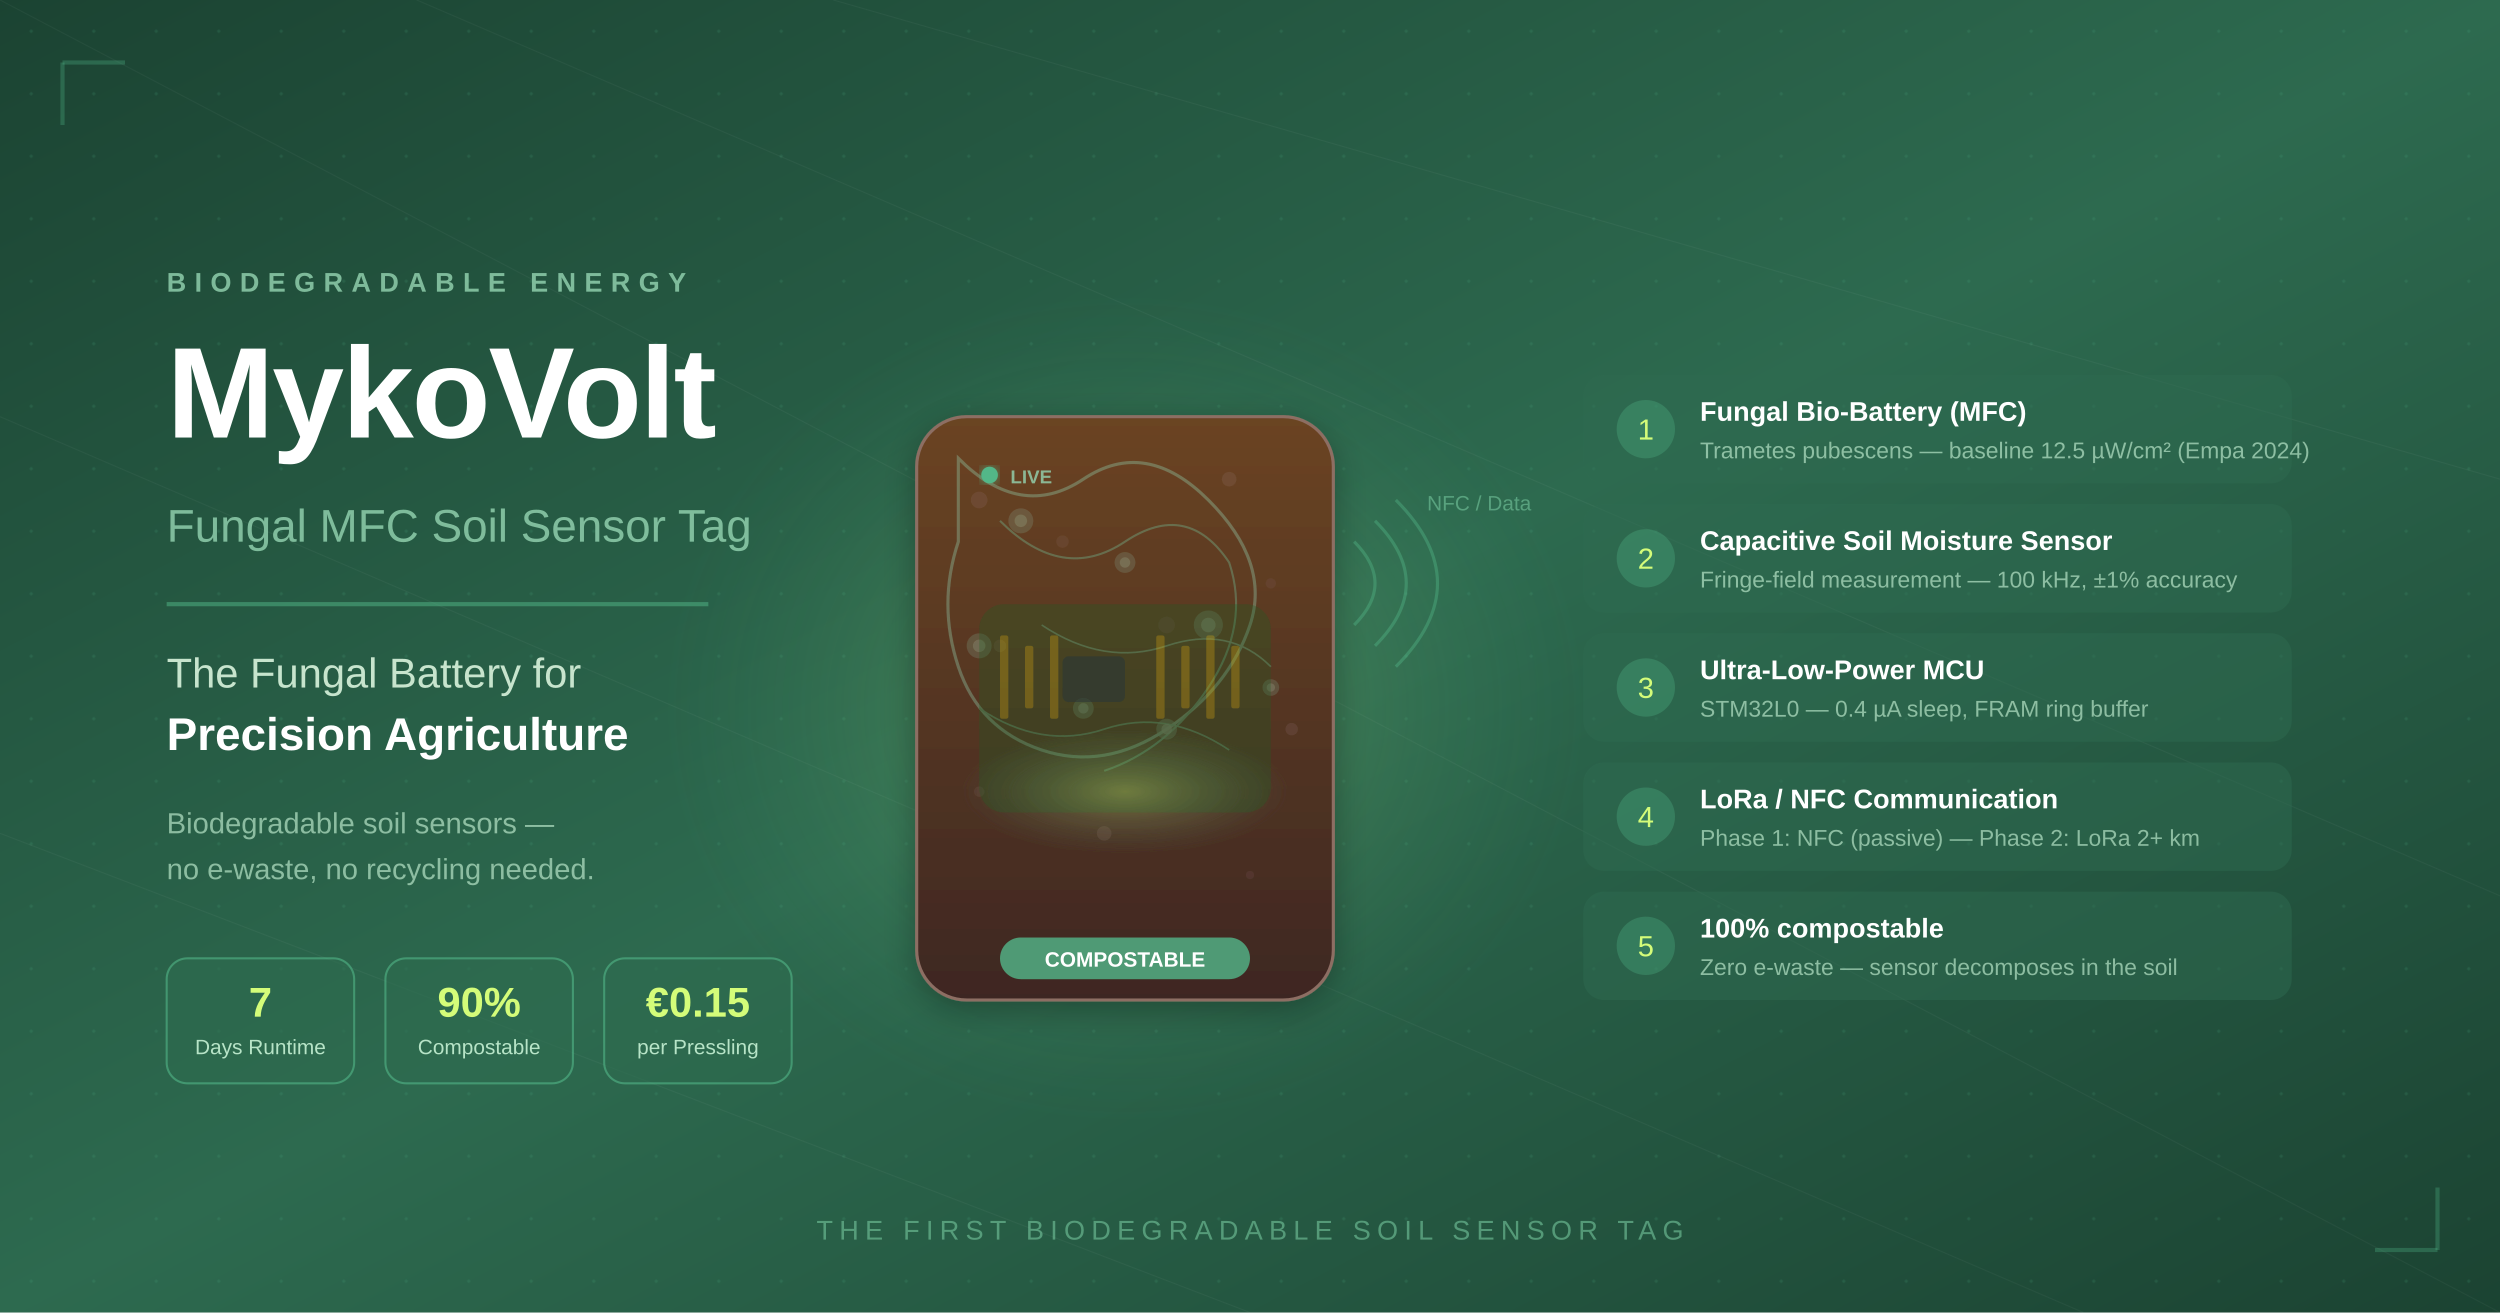
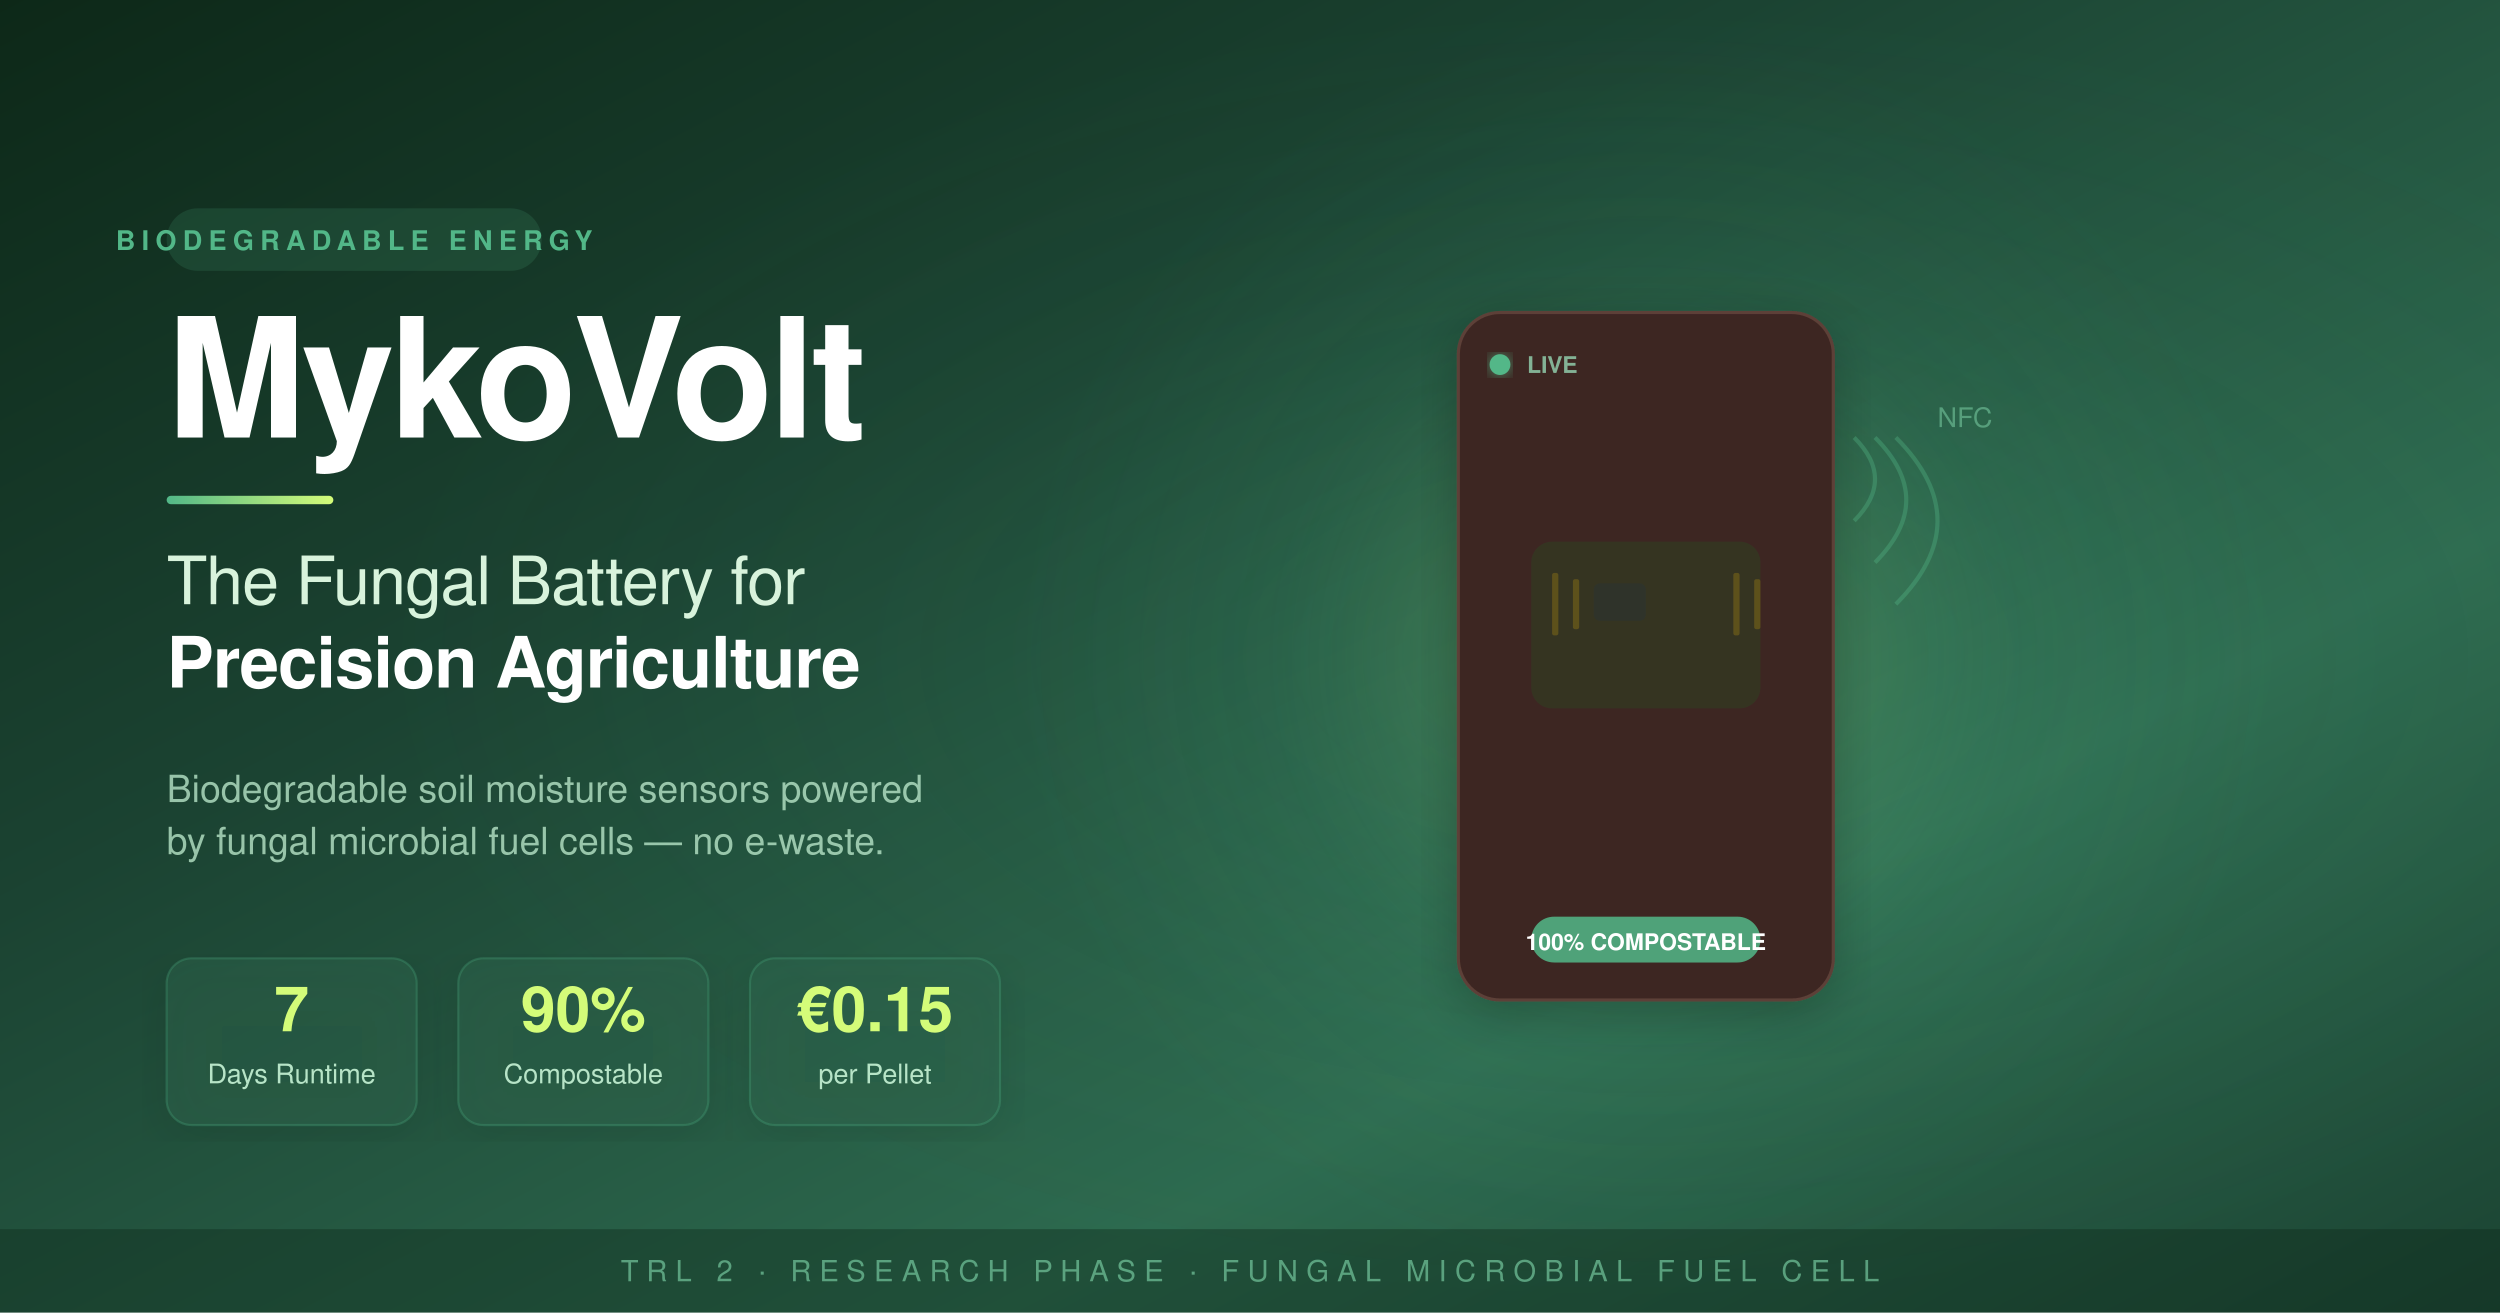
- <svg xmlns="http://www.w3.org/2000/svg" viewBox="0 0 1200 630" width="1200" height="630" font-family="'Segoe UI', Arial, Helvetica, sans-serif">
+ <svg xmlns="http://www.w3.org/2000/svg" viewBox="0 0 1200 630" width="1200" height="630" font-family="'Segoe UI', -apple-system, Helvetica, Arial, sans-serif">
  <defs>
    <linearGradient id="bgGrad" x1="0%" y1="0%" x2="100%" y2="100%">
-       <stop offset="0%" style="stop-color:#1B4332" />
-       <stop offset="50%" style="stop-color:#2D6A4F" />
+       <stop offset="0%" style="stop-color:#0D2818" />
+       <stop offset="35%" style="stop-color:#1B4332" />
+       <stop offset="70%" style="stop-color:#2D6A4F" />
      <stop offset="100%" style="stop-color:#1B4332" />
    </linearGradient>
-     <linearGradient id="glowGrad" x1="0%" y1="0%" x2="100%" y2="100%">
-       <stop offset="0%" style="stop-color:#52B788;stop-opacity:0.6" />
-       <stop offset="100%" style="stop-color:#40916C;stop-opacity:0.1" />
+     <linearGradient id="accentLine" x1="0%" y1="0%" x2="100%" y2="0%">
+       <stop offset="0%" style="stop-color:#52B788" />
+       <stop offset="100%" style="stop-color:#D4FC79" />
    </linearGradient>
-     <linearGradient id="soilGrad" x1="0%" y1="0%" x2="0%" y2="100%">
-       <stop offset="0%" style="stop-color:#6B4423" />
-       <stop offset="100%" style="stop-color:#3E2723" />
-     </linearGradient>
-     <linearGradient id="myceliumGrad" x1="0%" y1="0%" x2="100%" y2="100%">
-       <stop offset="0%" style="stop-color:#95D5B2" />
-       <stop offset="100%" style="stop-color:#74C69D" />
-     </linearGradient>
-     <radialGradient id="energyGlow" cx="50%" cy="50%" r="50%">
-       <stop offset="0%" style="stop-color:#D4FC79;stop-opacity:0.8" />
+     <radialGradient id="glowBg" cx="65%" cy="50%" r="50%">
+       <stop offset="0%" style="stop-color:#52B788;stop-opacity:0.12" />
+       <stop offset="60%" style="stop-color:#52B788;stop-opacity:0.04" />
      <stop offset="100%" style="stop-color:#52B788;stop-opacity:0" />
    </radialGradient>
+     <radialGradient id="energyPulse" cx="50%" cy="50%" r="50%">
+       <stop offset="0%" style="stop-color:#D4FC79;stop-opacity:0.25" />
+       <stop offset="60%" style="stop-color:#52B788;stop-opacity:0.06" />
+       <stop offset="100%" style="stop-color:#52B788;stop-opacity:0" />
+     </radialGradient>
+     <filter id="cardShadow">
+       <feDropShadow dx="0" dy="6" stdDeviation="12" flood-color="#000" flood-opacity="0.25" />
+     </filter>
    <filter id="glow">
-       <feGaussianBlur stdDeviation="3" result="blur" />
+       <feGaussianBlur stdDeviation="4" result="blur" />
      <feMerge>
        <feMergeNode in="blur" />
        <feMergeNode in="SourceGraphic" />
      </feMerge>
    </filter>
-     <filter id="softShadow">
-       <feDropShadow dx="0" dy="4" stdDeviation="8" flood-color="#000" flood-opacity="0.3" />
+     <filter id="softGlow">
+       <feGaussianBlur stdDeviation="8" result="blur" />
+       <feMerge>
+         <feMergeNode in="blur" />
+         <feMergeNode in="SourceGraphic" />
+       </feMerge>
    </filter>
-     <pattern id="dots" patternUnits="userSpaceOnUse" width="30" height="30">
-       <circle cx="15" cy="15" r="0.8" fill="#52B788" opacity="0.15" />
-     </pattern>
    <clipPath id="sensorClip">
-       <rect x="440" y="200" width="200" height="280" rx="24" />
+       <rect x="700" y="150" width="180" height="330" rx="20" />
    </clipPath>
  </defs>
  <rect width="1200" height="630" fill="url(#bgGrad)" />
-   <rect width="1200" height="630" fill="url(#dots)" />
-   <g opacity="0.04" stroke="white" stroke-width="0.5">
-     <line x1="0" y1="0" x2="1200" y2="630" />
-     <line x1="200" y1="0" x2="1200" y2="430" />
-     <line x1="400" y1="0" x2="1200" y2="230" />
-     <line x1="0" y1="200" x2="1000" y2="630" />
-     <line x1="0" y1="400" x2="600" y2="630" />
+   <rect width="1200" height="630" fill="url(#glowBg)" />
+   <circle cx="790" cy="315" r="300" fill="url(#energyPulse)" />
+   <rect x="80" y="100" width="180" height="30" rx="15" fill="#52B788" opacity="0.15" />
+   <text x="170" y="120" fill="#52B788" font-size="13" font-weight="700" text-anchor="middle" letter-spacing="3">BIODEGRADABLE ENERGY</text>
+   <text x="80" y="210" fill="white" font-size="80" font-weight="800" letter-spacing="-2">MykoVolt</text>
+   <rect x="80" y="238" width="80" height="4" rx="2" fill="url(#accentLine)" />
+   <text x="80" y="290" fill="#D8F3DC" font-size="32" font-weight="500" letter-spacing="-0.5">The Fungal Battery for</text>
+   <text x="80" y="330" fill="white" font-size="34" font-weight="700" letter-spacing="-0.5">Precision Agriculture</text>
+   <text x="80" y="385" fill="#B7E4C7" font-size="18" font-weight="400" opacity="0.8">Biodegradable soil moisture sensors powered</text>
+   <text x="80" y="410" fill="#B7E4C7" font-size="18" font-weight="400" opacity="0.8">by fungal microbial fuel cells — no e-waste.</text>
+   <g transform="translate(80, 460)">
+     <rect x="0" y="0" width="120" height="80" rx="12" fill="#2D6A4F" fill-opacity="0.4" stroke="#52B788" stroke-opacity="0.25" stroke-width="1" filter="url(#cardShadow)" />
+     <text x="60" y="35" fill="#D4FC79" font-size="30" font-weight="700" text-anchor="middle">7</text>
+     <text x="60" y="60" fill="#B7E4C7" font-size="13" font-weight="500" text-anchor="middle">Days Runtime</text>
+     <rect x="140" y="0" width="120" height="80" rx="12" fill="#2D6A4F" fill-opacity="0.4" stroke="#52B788" stroke-opacity="0.25" stroke-width="1" filter="url(#cardShadow)" />
+     <text x="200" y="35" fill="#D4FC79" font-size="30" font-weight="700" text-anchor="middle">90%</text>
+     <text x="200" y="60" fill="#B7E4C7" font-size="13" font-weight="500" text-anchor="middle">Compostable</text>
+     <rect x="280" y="0" width="120" height="80" rx="12" fill="#2D6A4F" fill-opacity="0.4" stroke="#52B788" stroke-opacity="0.25" stroke-width="1" filter="url(#cardShadow)" />
+     <text x="340" y="35" fill="#D4FC79" font-size="30" font-weight="700" text-anchor="middle">€0.15</text>
+     <text x="340" y="60" fill="#B7E4C7" font-size="13" font-weight="500" text-anchor="middle">per Pellet</text>
  </g>
-   <ellipse cx="540" cy="340" rx="220" ry="200" fill="url(#energyGlow)" opacity="0.3" />
-   <text x="80" y="140" fill="#95D5B2" font-size="13" font-weight="600" letter-spacing="4" text-transform="uppercase" opacity="0.8">BIODEGRADABLE ENERGY</text>
-   <text x="80" y="210" fill="white" font-size="62" font-weight="800" letter-spacing="-1">MykoVolt</text>
-   <text x="80" y="260" fill="#95D5B2" font-size="22" font-weight="400" opacity="0.8">Fungal MFC Soil Sensor Tag</text>
-   <line x1="80" y1="290" x2="340" y2="290" stroke="#52B788" stroke-width="2" opacity="0.5" />
-   <text x="80" y="330" fill="#D8F3DC" font-size="20" font-weight="400" opacity="0.9">The Fungal Battery for</text>
-   <text x="80" y="360" fill="white" font-size="22" font-weight="600">Precision Agriculture</text>
-   <text x="80" y="400" fill="#B7E4C7" font-size="14" font-weight="400" opacity="0.7">Biodegradable soil sensors —</text>
-   <text x="80" y="422" fill="#B7E4C7" font-size="14" font-weight="400" opacity="0.7">no e-waste, no recycling needed.</text>
-   <g transform="translate(80, 460)">
-     <rect x="0" y="0" width="90" height="60" rx="10" fill="#2D6A4F" stroke="#52B788" stroke-width="1" opacity="0.6" />
-     <text x="45" y="28" fill="#D4FC79" font-size="20" font-weight="700" text-anchor="middle">7</text>
-     <text x="45" y="46" fill="#B7E4C7" font-size="10" text-anchor="middle">Days Runtime</text>
-     <rect x="105" y="0" width="90" height="60" rx="10" fill="#2D6A4F" stroke="#52B788" stroke-width="1" opacity="0.6" />
-     <text x="150" y="28" fill="#D4FC79" font-size="20" font-weight="700" text-anchor="middle">90%</text>
-     <text x="150" y="46" fill="#B7E4C7" font-size="10" text-anchor="middle">Compostable</text>
-     <rect x="210" y="0" width="90" height="60" rx="10" fill="#2D6A4F" stroke="#52B788" stroke-width="1" opacity="0.6" />
-     <text x="255" y="28" fill="#D4FC79" font-size="20" font-weight="700" text-anchor="middle">€0.15</text>
-     <text x="255" y="46" fill="#B7E4C7" font-size="10" text-anchor="middle">per Pressling</text>
+   <g transform="translate(190, 0)">
+     <rect x="510" y="150" width="180" height="330" rx="20" fill="#3E2723" stroke="#5D4037" stroke-width="1.5" filter="url(#cardShadow)" />
+     <g clip-path="url(#sensorClip)" opacity="0.12">
+       <circle cx="540" cy="180" r="5" fill="#A1887F" />
+       <circle cx="580" cy="210" r="4" fill="#8D6E63" />
+       <circle cx="650" cy="190" r="4.5" fill="#A1887F" />
+       <circle cx="550" cy="270" r="3.5" fill="#8D6E63" />
+       <circle cx="630" cy="250" r="5" fill="#A1887F" />
+       <circle cx="670" cy="320" r="3" fill="#8D6E63" />
+       <circle cx="540" cy="350" r="4" fill="#A1887F" />
+       <circle cx="600" cy="380" r="4.5" fill="#8D6E63" />
+       <circle cx="660" cy="410" r="3.5" fill="#A1887F" />
+       <circle cx="570" cy="440" r="4" fill="#8D6E63" />
+     </g>
+     <g opacity="0.4" stroke="#95D5B2" fill="none" clip-path="url(#sensorClip)">
+       <path d="M530,180 Q560,210 590,190 Q620,170 640,200 Q660,230 650,260 Q640,290 610,310 Q580,330 560,320 Q540,310 530,280 Q520,250 530,220 Z" stroke-width="2" />
+       <path d="M550,210 Q580,240 610,220 Q640,200 660,230 Q670,260 650,290 Q630,320 600,330" stroke-width="1.5" />
+       <path d="M570,270 Q600,290 630,280 Q660,270 670,300" stroke-width="1.2" />
+       <path d="M540,320 Q570,340 600,330 Q630,320 650,350" stroke-width="1.2" />
+       <path d="M560,370 Q590,390 620,380 Q640,370 660,390" stroke-width="1" />
+     </g>
+     <g clip-path="url(#sensorClip)" opacity="0.5">
+       <circle cx="560" cy="200" r="7" fill="#95D5B2" opacity="0.5" />
+       <circle cx="560" cy="200" r="3.5" fill="#B7E4C7" opacity="0.7" />
+       <circle cx="610" cy="230" r="6" fill="#95D5B2" opacity="0.5" />
+       <circle cx="610" cy="230" r="3" fill="#B7E4C7" opacity="0.7" />
+       <circle cx="650" cy="280" r="8" fill="#95D5B2" opacity="0.5" />
+       <circle cx="650" cy="280" r="4" fill="#B7E4C7" opacity="0.7" />
+       <circle cx="590" cy="310" r="6" fill="#95D5B2" opacity="0.5" />
+       <circle cx="590" cy="310" r="3" fill="#B7E4C7" opacity="0.7" />
+       <circle cx="540" cy="280" r="7" fill="#95D5B2" opacity="0.5" />
+       <circle cx="540" cy="280" r="3.5" fill="#B7E4C7" opacity="0.7" />
+       <circle cx="630" cy="350" r="6" fill="#95D5B2" opacity="0.5" />
+       <circle cx="630" cy="350" r="3" fill="#B7E4C7" opacity="0.7" />
+     </g>
+     <rect x="545" y="260" width="110" height="80" rx="10" fill="#1B5E20" opacity="0.25" />
+     <rect x="575" y="280" width="25" height="18" rx="3" fill="#263238" opacity="0.4" />
+     <g opacity="0.2">
+       <rect x="555" y="275" width="3" height="30" rx="1" fill="#FFC107" />
+       <rect x="565" y="278" width="3" height="24" rx="1" fill="#FFC107" />
+       <rect x="642" y="275" width="3" height="30" rx="1" fill="#FFC107" />
+       <rect x="652" y="278" width="3" height="24" rx="1" fill="#FFC107" />
+     </g>
+     <circle cx="530" cy="175" r="5" fill="#52B788" filter="url(#glow)" />
+     <text x="543" y="179" fill="#95D5B2" font-size="11" font-weight="600" opacity="0.8">LIVE</text>
+     <rect x="545" y="440" width="110" height="22" rx="11" fill="#52B788" opacity="0.85" />
+     <text x="600" y="456" fill="white" font-size="11" text-anchor="middle" font-weight="700">100% COMPOSTABLE</text>
+     <g fill="none" stroke="#52B788" stroke-width="2" opacity="0.35">
+       <path d="M700,250 Q720,230 700,210" />
+       <path d="M710,270 Q740,240 710,210">
+         <animate attributeName="opacity" values="0.35;0.1;0.35" dur="3s" repeatCount="indefinite" />
+       </path>
+       <path d="M720,290 Q760,250 720,210" />
+     </g>
+     <text x="740" y="205" fill="#74C69D" font-size="13" opacity="0.6">NFC</text>
  </g>
-   <g filter="url(#softShadow)">
-     <rect x="440" y="200" width="200" height="280" rx="24" fill="url(#soilGrad)" stroke="#8D6E63" stroke-width="1.5" />
-     <g clip-path="url(#sensorClip)" opacity="0.15">
-       <circle cx="470" cy="240" r="4" fill="#A1887F" />
-       <circle cx="510" cy="260" r="3" fill="#8D6E63" />
-       <circle cx="590" cy="230" r="3.5" fill="#A1887F" />
-       <circle cx="610" cy="280" r="2.5" fill="#8D6E63" />
-       <circle cx="480" cy="310" r="3" fill="#A1887F" />
-       <circle cx="560" cy="300" r="4" fill="#8D6E63" />
-       <circle cx="620" cy="350" r="3" fill="#A1887F" />
-       <circle cx="470" cy="380" r="2.5" fill="#8D6E63" />
-       <circle cx="530" cy="400" r="3.5" fill="#A1887F" />
-       <circle cx="600" cy="420" r="2" fill="#8D6E63" />
-     </g>
-     <g opacity="0.35" clip-path="url(#sensorClip)">
-       <path d="M460,220 Q490,250 520,230 Q550,210 580,240 Q610,270 600,300 Q590,330 560,350 Q530,370 500,360 Q470,350 460,320 Q450,290 460,260 Z" fill="none" stroke="#95D5B2" stroke-width="1.5" />
-       <path d="M480,250 Q510,280 540,260 Q570,240 590,270 Q600,300 580,330 Q560,360 530,370" fill="none" stroke="#74C69D" stroke-width="1" />
-       <path d="M500,300 Q530,320 560,310 Q590,300 610,320" fill="none" stroke="#95D5B2" stroke-width="0.8" />
-       <path d="M470,340 Q500,360 530,350 Q560,340 590,360" fill="none" stroke="#74C69D" stroke-width="0.8" />
-       <circle cx="490" cy="250" r="6" fill="#95D5B2" opacity="0.5" />
-       <circle cx="490" cy="250" r="3" fill="#B7E4C7" opacity="0.7" />
-       <circle cx="540" cy="270" r="5" fill="#95D5B2" opacity="0.5" />
-       <circle cx="540" cy="270" r="2.5" fill="#B7E4C7" opacity="0.7" />
-       <circle cx="580" cy="300" r="7" fill="#95D5B2" opacity="0.5" />
-       <circle cx="580" cy="300" r="3.5" fill="#B7E4C7" opacity="0.7" />
-       <circle cx="520" cy="340" r="5" fill="#95D5B2" opacity="0.5" />
-       <circle cx="520" cy="340" r="2.5" fill="#B7E4C7" opacity="0.7" />
-       <circle cx="470" cy="310" r="6" fill="#95D5B2" opacity="0.5" />
-       <circle cx="470" cy="310" r="3" fill="#B7E4C7" opacity="0.7" />
-       <circle cx="560" cy="350" r="5" fill="#95D5B2" opacity="0.5" />
-       <circle cx="560" cy="350" r="2.5" fill="#B7E4C7" opacity="0.7" />
-       <circle cx="610" cy="330" r="4" fill="#95D5B2" opacity="0.5" />
-       <circle cx="610" cy="330" r="2" fill="#B7E4C7" opacity="0.7" />
-     </g>
-     <rect x="470" y="290" width="140" height="100" rx="12" fill="#1B5E20" opacity="0.3" />
-     <rect x="510" y="315" width="30" height="22" rx="3" fill="#263238" opacity="0.5" />
-     <g opacity="0.25">
-       <rect x="480" y="305" width="4" height="40" rx="1" fill="#FFC107" />
-       <rect x="492" y="310" width="4" height="30" rx="1" fill="#FFC107" />
-       <rect x="504" y="305" width="4" height="40" rx="1" fill="#FFC107" />
-       <rect x="555" y="305" width="4" height="40" rx="1" fill="#FFC107" />
-       <rect x="567" y="310" width="4" height="30" rx="1" fill="#FFC107" />
-       <rect x="579" y="305" width="4" height="40" rx="1" fill="#FFC107" />
-       <rect x="591" y="310" width="4" height="30" rx="1" fill="#FFC107" />
-     </g>
-     <ellipse cx="540" cy="380" rx="80" ry="30" fill="url(#energyGlow)" opacity="0.4" />
-     <circle cx="475" cy="228" r="4" fill="#52B788" filter="url(#glow)">
-       <animate attributeName="opacity" values="1;0.3;1" dur="2s" repeatCount="indefinite" />
-     </circle>
-     <text x="485" y="232" fill="#95D5B2" font-size="9" font-weight="600" opacity="0.8">LIVE</text>
-     <rect x="480" y="450" width="120" height="20" rx="10" fill="#52B788" opacity="0.8" />
-     <text x="540" y="464" fill="white" font-size="10" text-anchor="middle" font-weight="700">COMPOSTABLE</text>
-   </g>
-   <g fill="none" stroke="#52B788" stroke-width="1.5" opacity="0.4">
-     <path d="M650,300 Q670,280 650,260">
-       <animate attributeName="opacity" values="0.4;0.1;0.4" dur="3s" repeatCount="indefinite" />
-     </path>
-     <path d="M660,310 Q690,280 660,250">
-       <animate attributeName="opacity" values="0.1;0.4;0.1" dur="3s" repeatCount="indefinite" />
-     </path>
-     <path d="M670,320 Q710,280 670,240">
-       <animate attributeName="opacity" values="0.4;0.1;0.4" dur="3s" repeatCount="indefinite" />
-     </path>
-   </g>
-   <text x="685" y="245" fill="#74C69D" font-size="10" opacity="0.6">NFC / Data</text>
-   <g transform="translate(760, 180)">
-     <g>
-       <rect x="0" y="0" width="340" height="52" rx="10" fill="#2D6A4F" opacity="0.5" />
-       <circle cx="30" cy="26" r="14" fill="#52B788" opacity="0.3" />
-       <text x="30" y="31" fill="#D4FC79" font-size="14" text-anchor="middle">1</text>
-       <text x="56" y="22" fill="white" font-size="13" font-weight="600">Fungal Bio-Battery (MFC)</text>
-       <text x="56" y="40" fill="#B7E4C7" font-size="11" opacity="0.7">Trametes pubescens — baseline 12.5 µW/cm² (Empa 2024)</text>
-     </g>
-     <g transform="translate(0, 62)">
-       <rect x="0" y="0" width="340" height="52" rx="10" fill="#2D6A4F" opacity="0.5" />
-       <circle cx="30" cy="26" r="14" fill="#52B788" opacity="0.3" />
-       <text x="30" y="31" fill="#D4FC79" font-size="14" text-anchor="middle">2</text>
-       <text x="56" y="22" fill="white" font-size="13" font-weight="600">Capacitive Soil Moisture Sensor</text>
-       <text x="56" y="40" fill="#B7E4C7" font-size="11" opacity="0.7">Fringe-field measurement — 100 kHz, ±1% accuracy</text>
-     </g>
-     <g transform="translate(0, 124)">
-       <rect x="0" y="0" width="340" height="52" rx="10" fill="#2D6A4F" opacity="0.5" />
-       <circle cx="30" cy="26" r="14" fill="#52B788" opacity="0.3" />
-       <text x="30" y="31" fill="#D4FC79" font-size="14" text-anchor="middle">3</text>
-       <text x="56" y="22" fill="white" font-size="13" font-weight="600">Ultra-Low-Power MCU</text>
-       <text x="56" y="40" fill="#B7E4C7" font-size="11" opacity="0.7">STM32L0 — 0.4 µA sleep, FRAM ring buffer</text>
-     </g>
-     <g transform="translate(0, 186)">
-       <rect x="0" y="0" width="340" height="52" rx="10" fill="#2D6A4F" opacity="0.5" />
-       <circle cx="30" cy="26" r="14" fill="#52B788" opacity="0.3" />
-       <text x="30" y="31" fill="#D4FC79" font-size="14" text-anchor="middle">4</text>
-       <text x="56" y="22" fill="white" font-size="13" font-weight="600">LoRa / NFC Communication</text>
-       <text x="56" y="40" fill="#B7E4C7" font-size="11" opacity="0.7">Phase 1: NFC (passive) — Phase 2: LoRa 2+ km</text>
-     </g>
-     <g transform="translate(0, 248)">
-       <rect x="0" y="0" width="340" height="52" rx="10" fill="#2D6A4F" opacity="0.5" />
-       <circle cx="30" cy="26" r="14" fill="#52B788" opacity="0.3" />
-       <text x="30" y="31" fill="#D4FC79" font-size="14" text-anchor="middle">5</text>
-       <text x="56" y="22" fill="white" font-size="13" font-weight="600">100% compostable</text>
-       <text x="56" y="40" fill="#B7E4C7" font-size="11" opacity="0.7">Zero e-waste — sensor decomposes in the soil</text>
-     </g>
-   </g>
-   <text x="600" y="595" fill="#74C69D" font-size="13" text-anchor="middle" letter-spacing="3" opacity="0.6">THE FIRST BIODEGRADABLE SOIL SENSOR TAG</text>
-   <line x1="30" y1="30" x2="30" y2="60" stroke="#52B788" stroke-width="2" opacity="0.3" />
-   <line x1="30" y1="30" x2="60" y2="30" stroke="#52B788" stroke-width="2" opacity="0.3" />
-   <line x1="1170" y1="600" x2="1170" y2="570" stroke="#52B788" stroke-width="2" opacity="0.3" />
-   <line x1="1170" y1="600" x2="1140" y2="600" stroke="#52B788" stroke-width="2" opacity="0.3" />
+   <rect x="0" y="590" width="1200" height="40" fill="#0D2818" opacity="0.4" />
+   <text x="600" y="615" fill="#74C69D" font-size="14" text-anchor="middle" letter-spacing="4" opacity="0.7">TRL 2 · RESEARCH PHASE · FUNGAL MICROBIAL FUEL CELL</text>
</svg>
